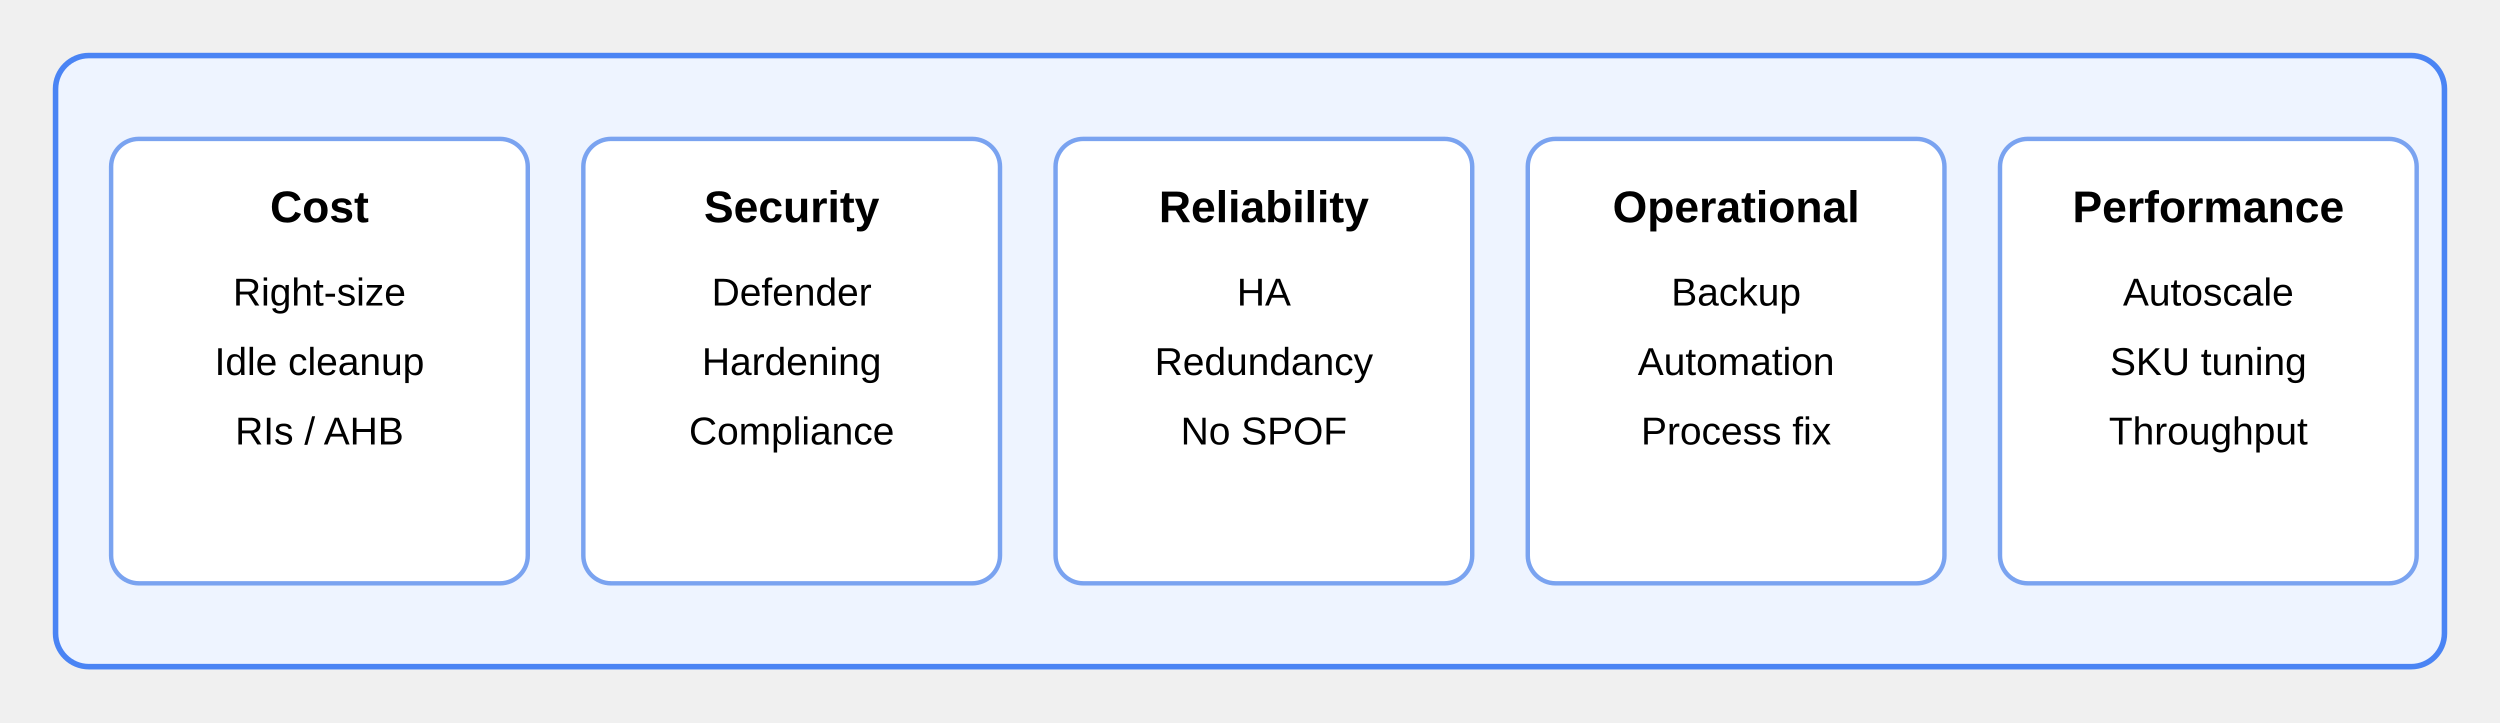
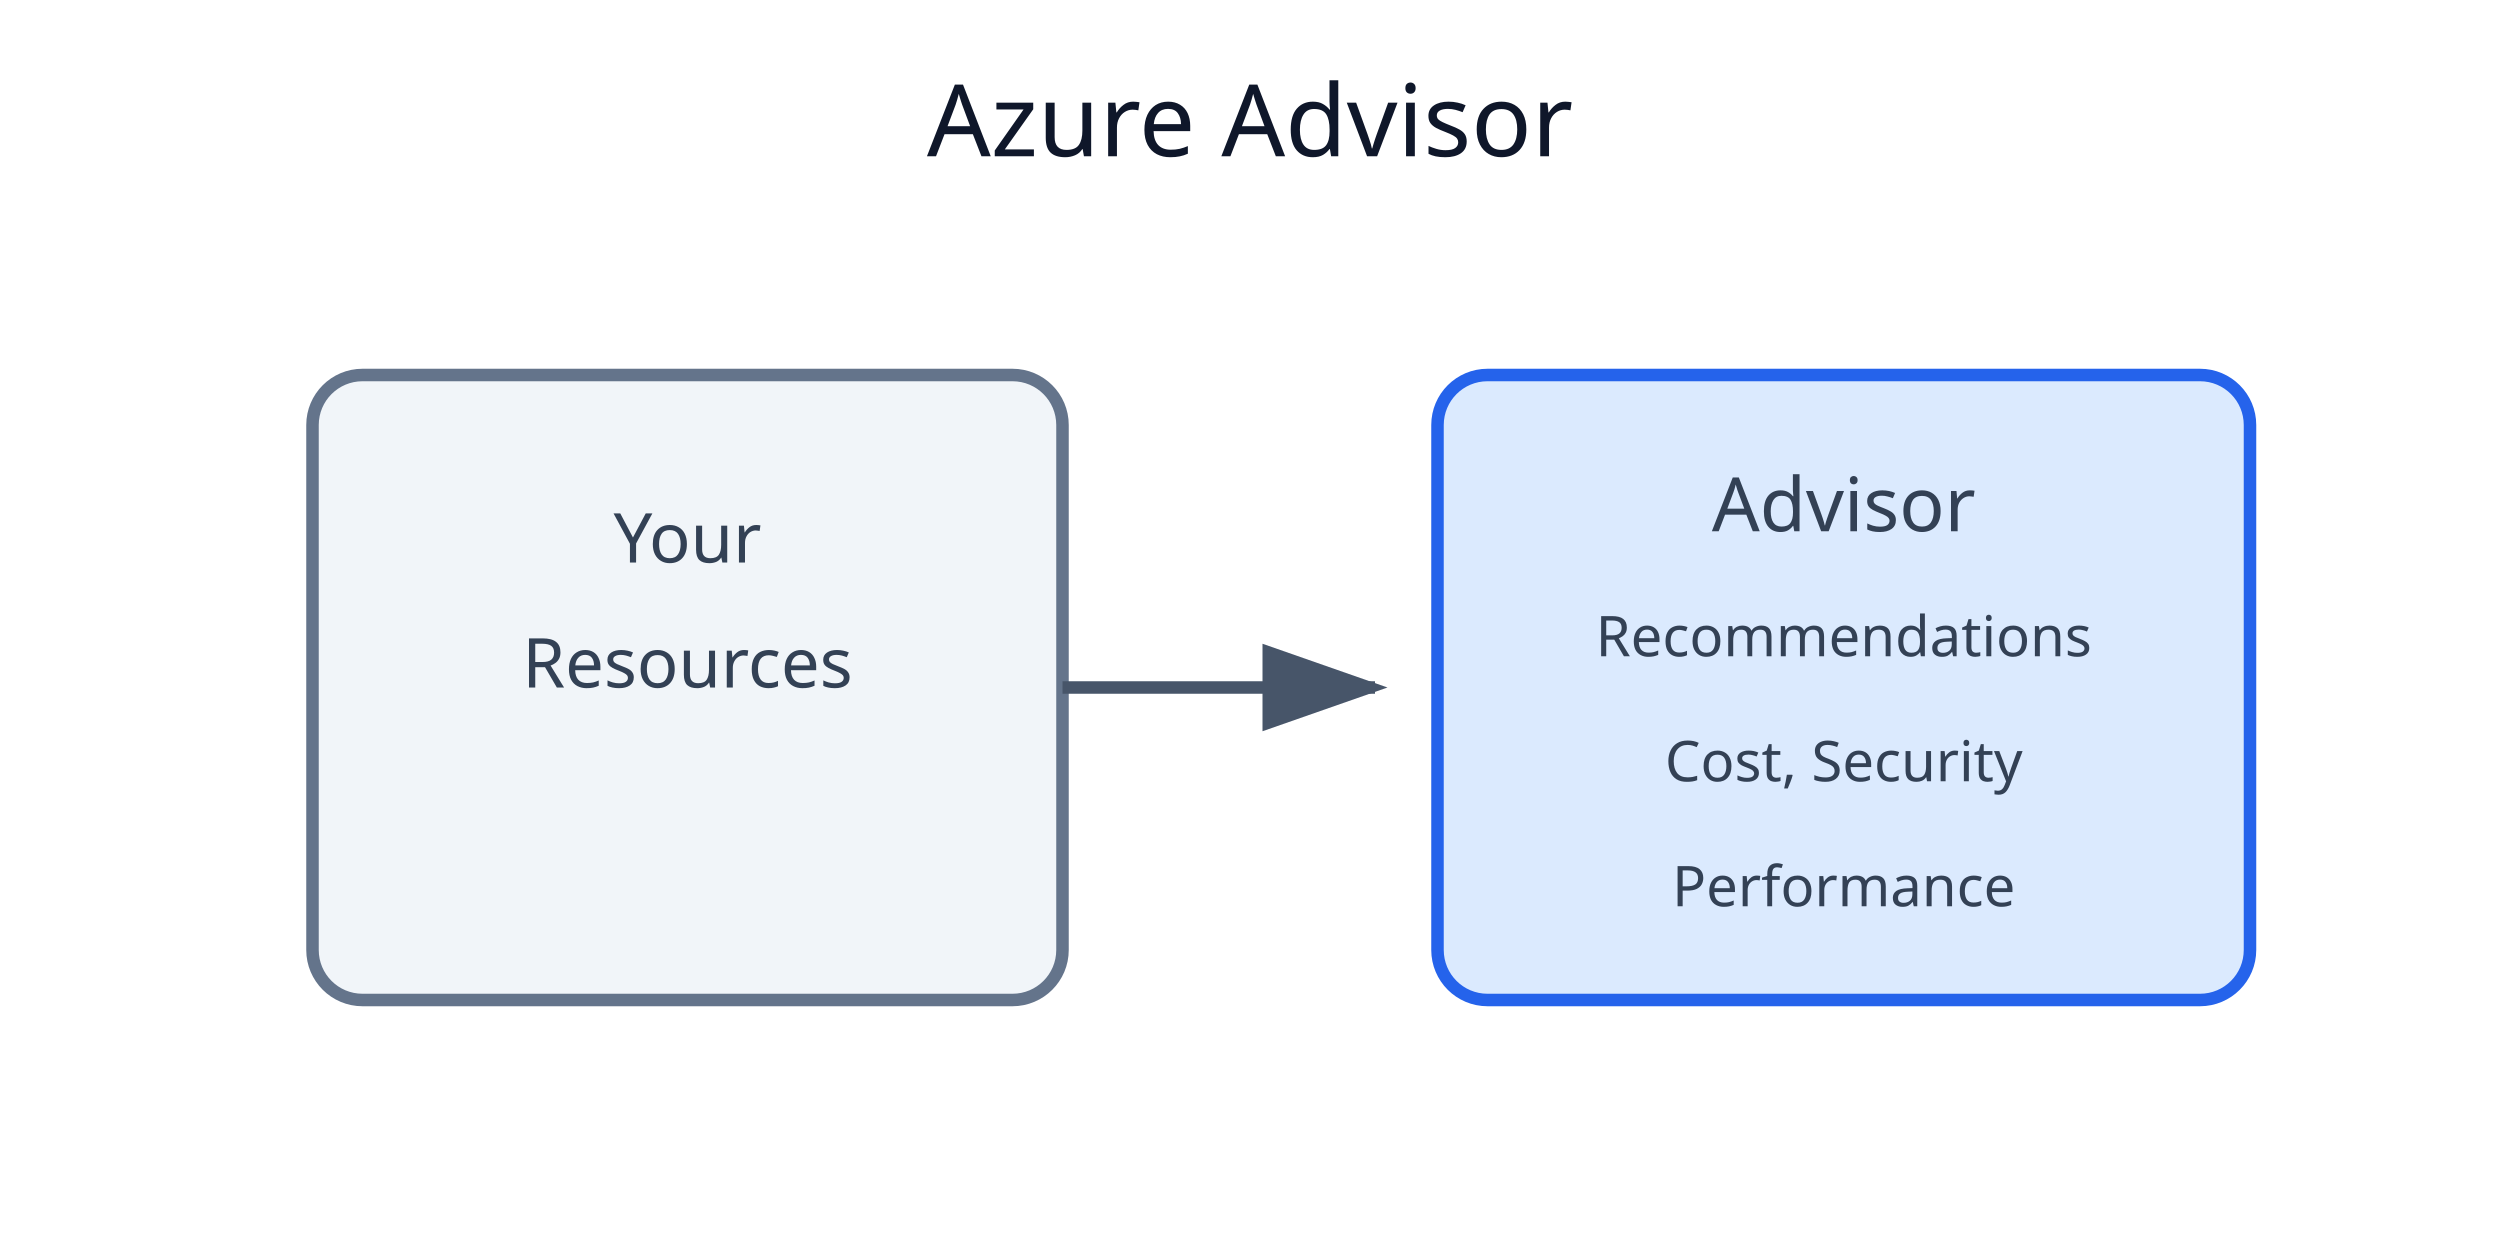
- <svg xmlns="http://www.w3.org/2000/svg" width="900" height="260">
-   <style>
-     .box { fill:#eef4ff; stroke:#4a84f4; stroke-width:2; }
-     .sub { fill:#ffffff; stroke:#7aa3f0; stroke-width:1.6; }
-     .cap { font-family:Arial; font-size:16px; font-weight:bold; }
-     .txt { font-family:Arial; font-size:14px; }
-   </style>
-   <rect x="20" y="20" width="860" height="220" rx="12" class="box" />
-   <rect x="40" y="50" width="150" height="160" rx="10" class="sub" />
-   <text x="115" y="80" text-anchor="middle" class="cap">Cost</text>
-   <text x="115" y="110" text-anchor="middle" class="txt">Right-size</text>
-   <text x="115" y="135" text-anchor="middle" class="txt">Idle cleanup</text>
-   <text x="115" y="160" text-anchor="middle" class="txt">RIs / AHB</text>
-   <rect x="210" y="50" width="150" height="160" rx="10" class="sub" />
-   <text x="285" y="80" text-anchor="middle" class="cap">Security</text>
-   <text x="285" y="110" text-anchor="middle" class="txt">Defender</text>
-   <text x="285" y="135" text-anchor="middle" class="txt">Hardening</text>
-   <text x="285" y="160" text-anchor="middle" class="txt">Compliance</text>
-   <rect x="380" y="50" width="150" height="160" rx="10" class="sub" />
-   <text x="455" y="80" text-anchor="middle" class="cap">Reliability</text>
-   <text x="455" y="110" text-anchor="middle" class="txt">HA</text>
-   <text x="455" y="135" text-anchor="middle" class="txt">Redundancy</text>
-   <text x="455" y="160" text-anchor="middle" class="txt">No SPOF</text>
-   <rect x="550" y="50" width="150" height="160" rx="10" class="sub" />
-   <text x="625" y="80" text-anchor="middle" class="cap">Operational</text>
-   <text x="625" y="110" text-anchor="middle" class="txt">Backup</text>
-   <text x="625" y="135" text-anchor="middle" class="txt">Automation</text>
-   <text x="625" y="160" text-anchor="middle" class="txt">Process fix</text>
-   <rect x="720" y="50" width="150" height="160" rx="10" class="sub" />
-   <text x="795" y="80" text-anchor="middle" class="cap">Performance</text>
-   <text x="795" y="110" text-anchor="middle" class="txt">Autoscale</text>
-   <text x="795" y="135" text-anchor="middle" class="txt">SKU tuning</text>
-   <text x="795" y="160" text-anchor="middle" class="txt">Throughput</text>
+ <svg xmlns="http://www.w3.org/2000/svg" viewBox="0 0 400 200" width="400" height="200">
+   <defs>
+     <marker id="arrow" markerWidth="10" markerHeight="7" refX="9" refY="3.5" orient="auto">
+       <polygon points="0 0, 10 3.5, 0 7" fill="#475569" />
+     </marker>
+     <marker id="arrowBlue" markerWidth="10" markerHeight="7" refX="9" refY="3.5" orient="auto">
+       <polygon points="0 0, 10 3.5, 0 7" fill="#2563EB" />
+     </marker>
+   </defs>
+   <rect width="400" height="200" fill="#FFFFFF" />
+   <text x="200" y="25" text-anchor="middle" font-family="Segoe UI" font-size="16" fill="#0F172A">Azure Advisor</text>
+   <rect x="50" y="60" width="120" height="100" rx="8" fill="#F1F5F9" stroke="#64748B" stroke-width="2" />
+   <text x="110" y="115" text-anchor="middle" font-family="Segoe UI" font-size="11" fill="#1E293B" />
+   <text x="110" y="90" text-anchor="middle" font-family="Segoe UI" font-size="11" fill="#334155">Your</text>
+   <text x="110" y="110" text-anchor="middle" font-family="Segoe UI" font-size="11" fill="#334155">Resources</text>
+   <line x1="170" y1="110" x2="220" y2="110" stroke="#475569" stroke-width="2" marker-end="url(#arrow)" />
+   <rect x="230" y="60" width="130" height="100" rx="8" fill="#DBEAFE" stroke="#2563EB" stroke-width="2" />
+   <text x="295" y="115" text-anchor="middle" font-family="Segoe UI" font-size="11" fill="#1E293B" />
+   <text x="295" y="85" text-anchor="middle" font-family="Segoe UI" font-size="12" fill="#334155">Advisor</text>
+   <text x="295" y="105" text-anchor="middle" font-family="Segoe UI" font-size="9" fill="#334155">Recommendations</text>
+   <text x="295" y="125" text-anchor="middle" font-family="Segoe UI" font-size="9" fill="#334155">Cost, Security</text>
+   <text x="295" y="145" text-anchor="middle" font-family="Segoe UI" font-size="9" fill="#334155">Performance</text>
</svg>
